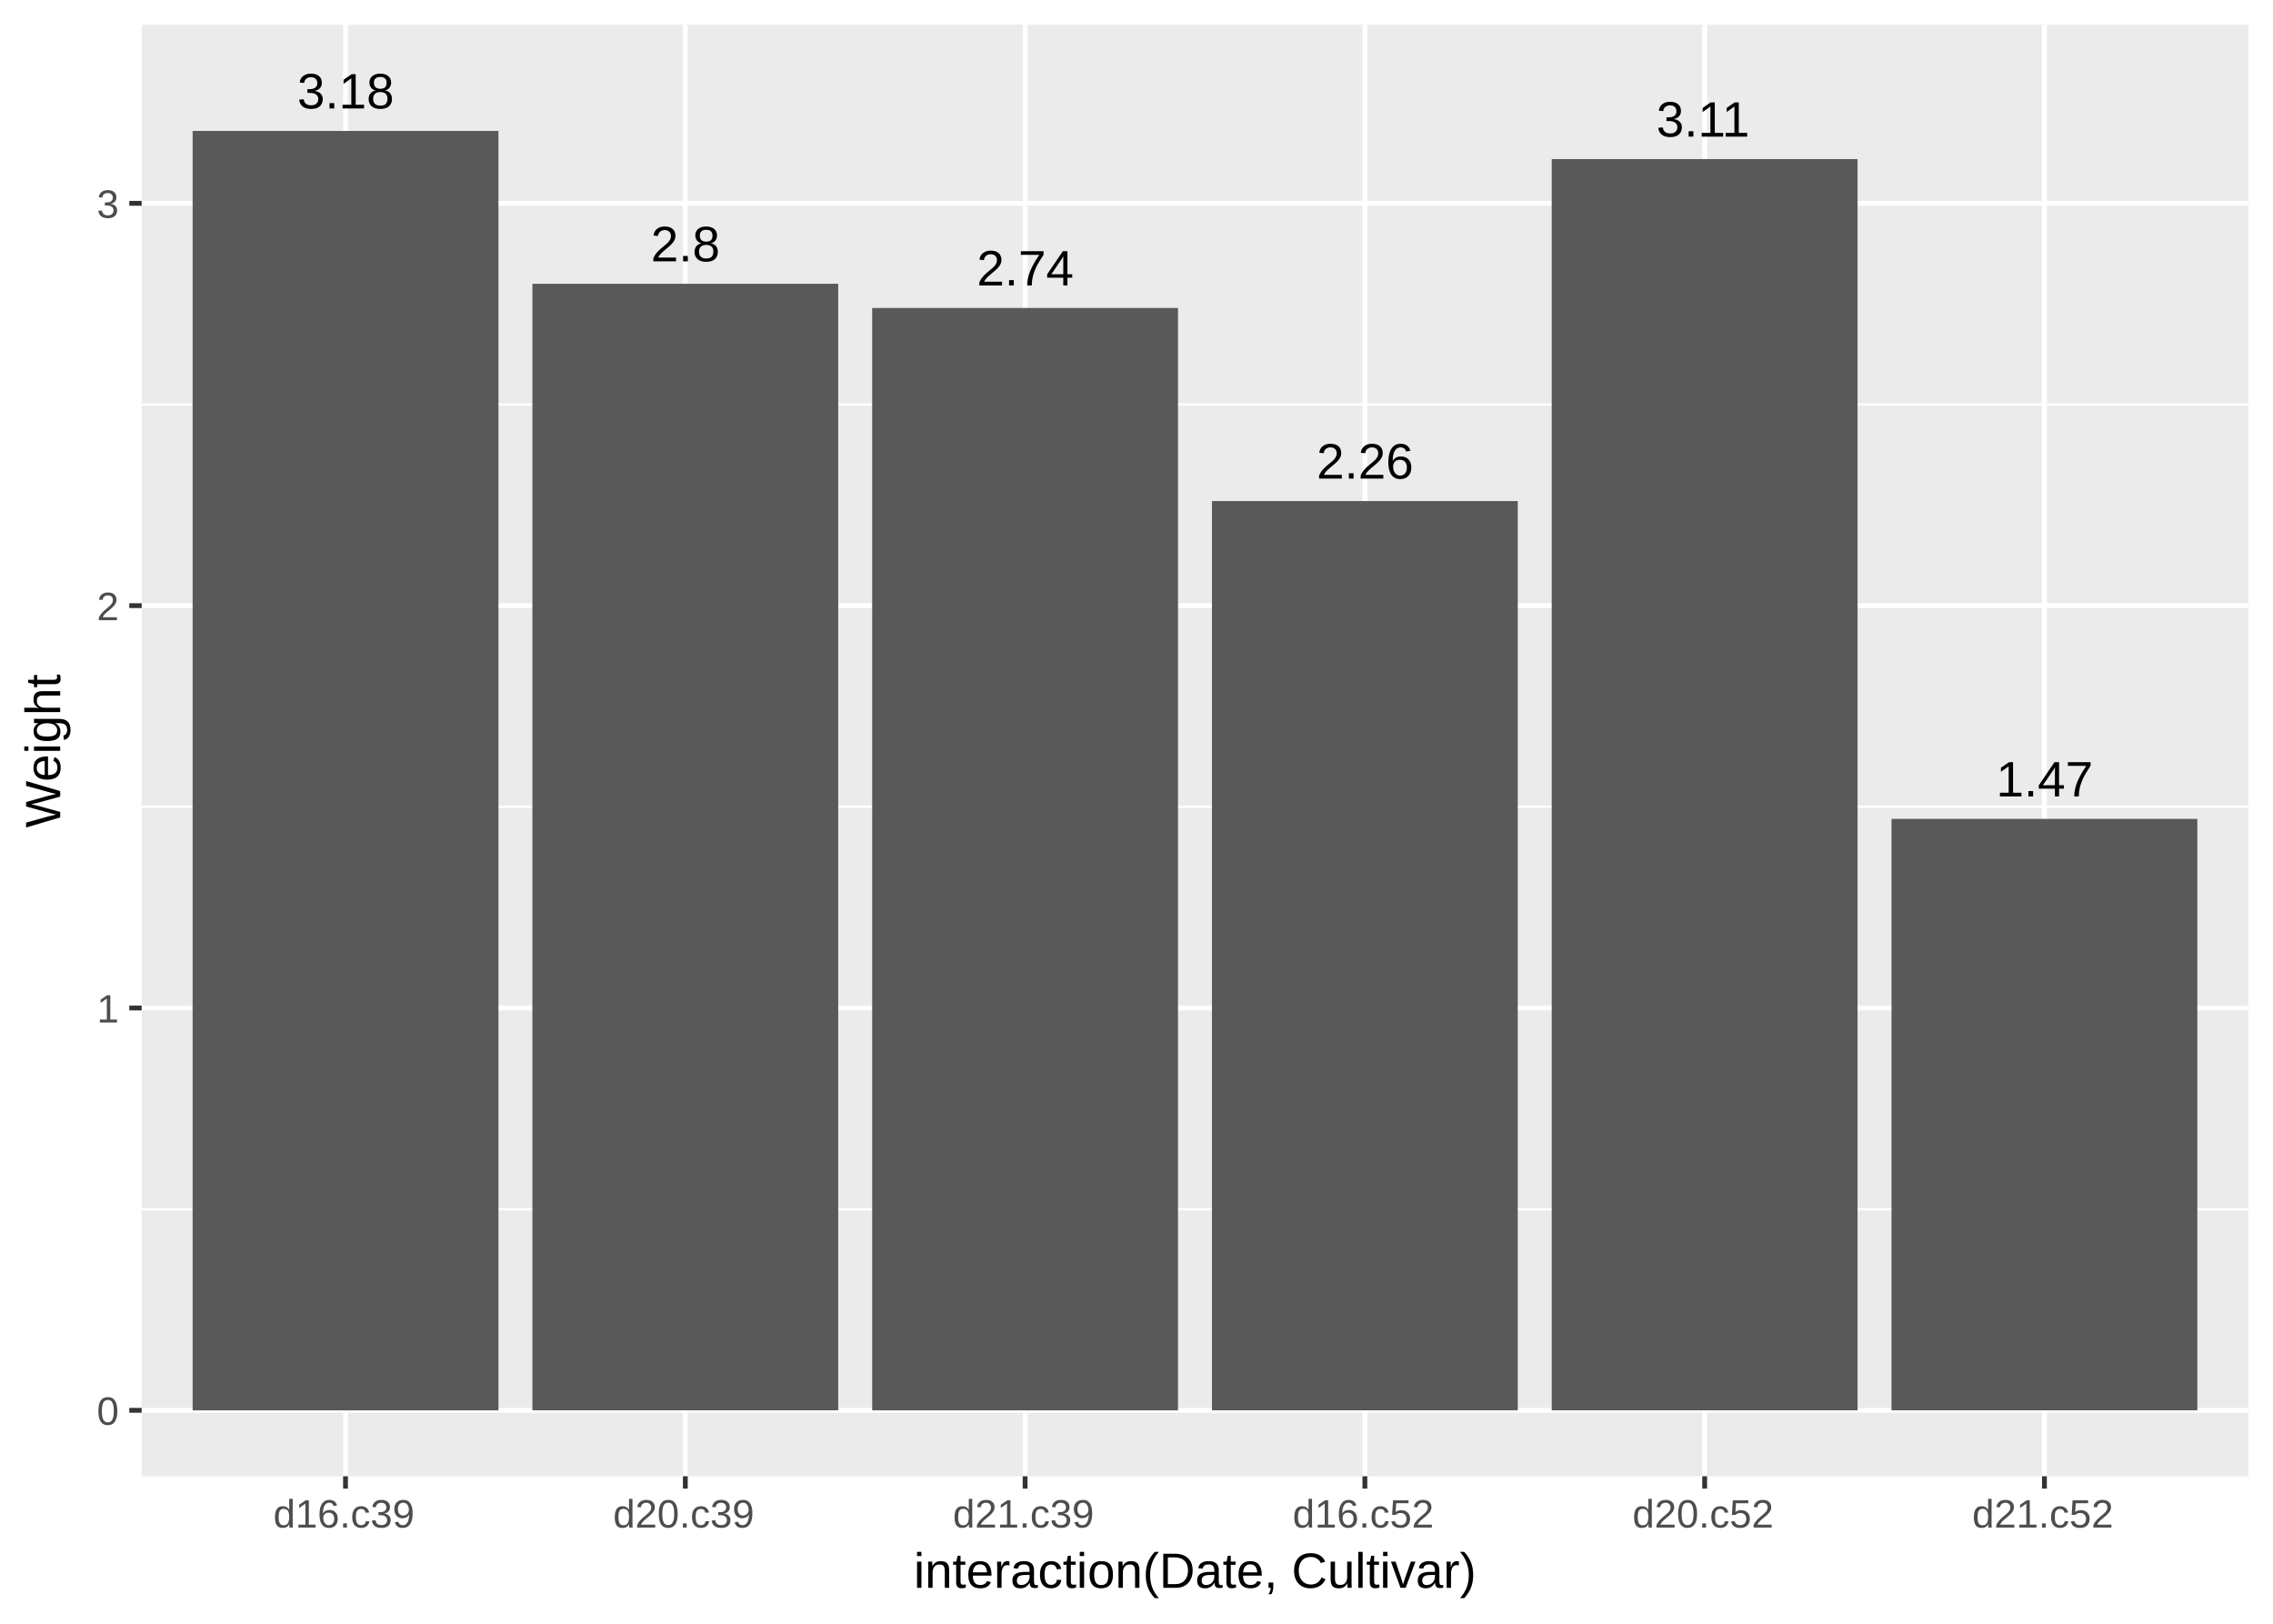
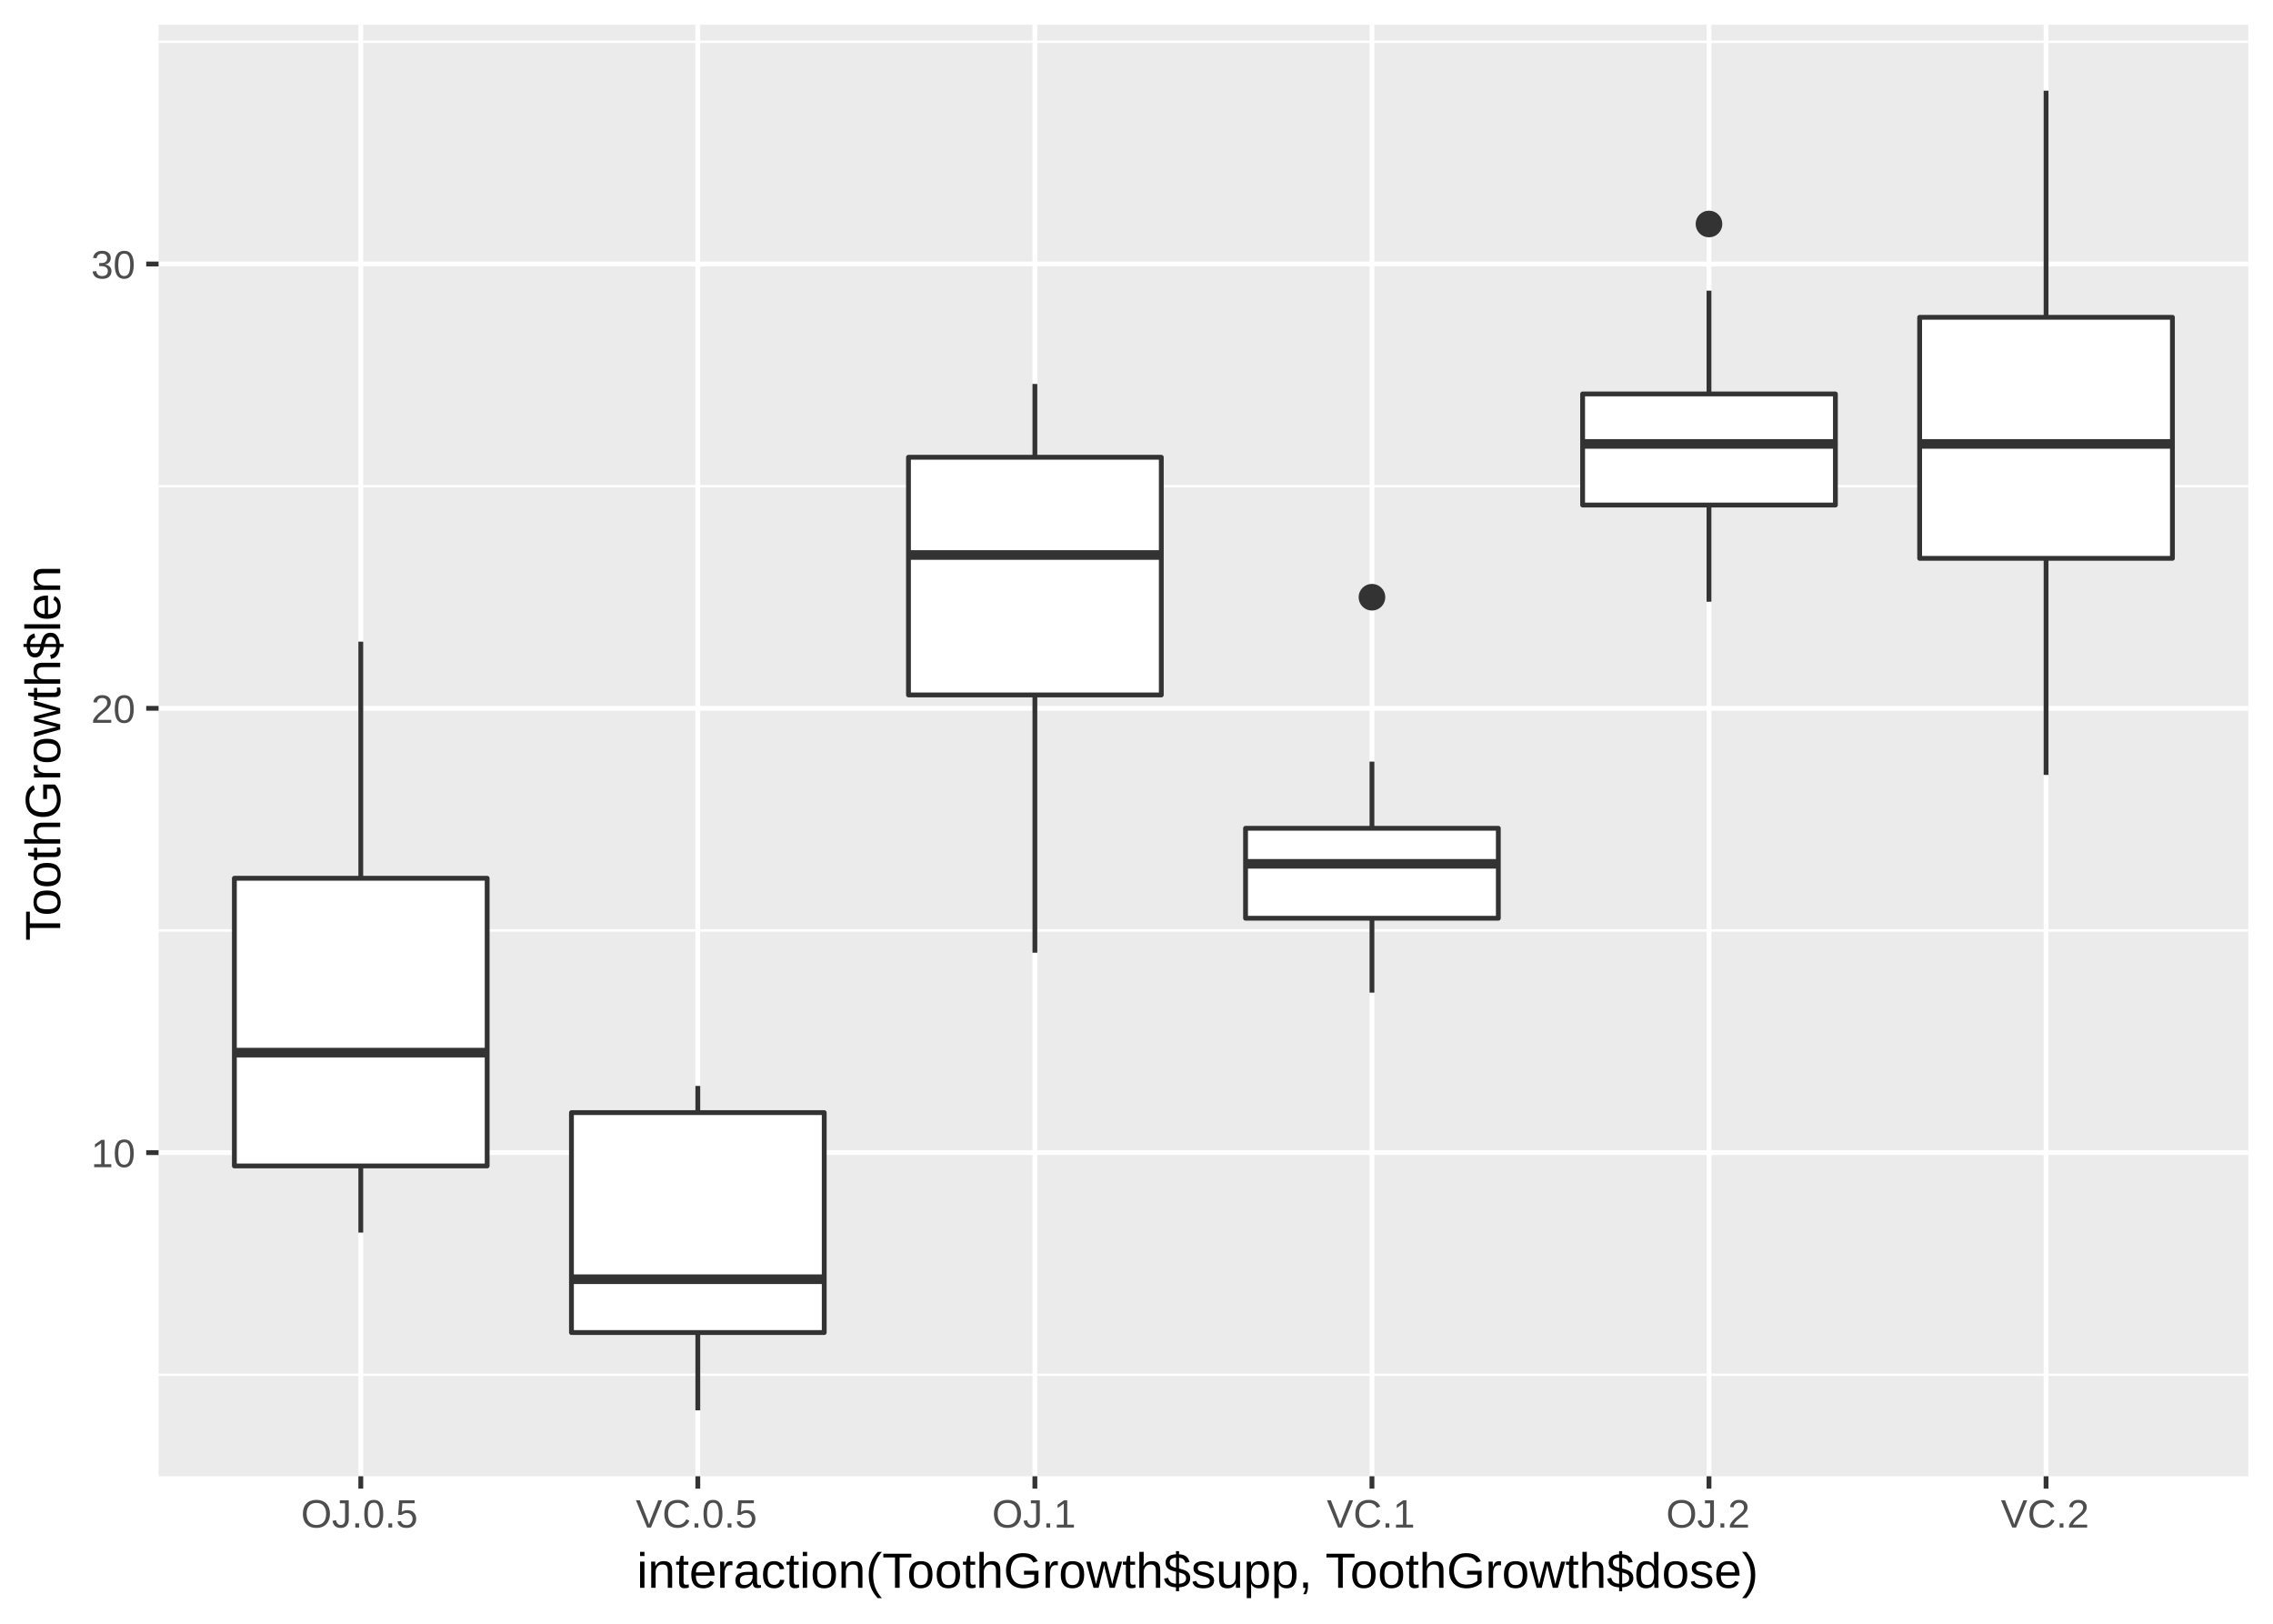
<svg xmlns="http://www.w3.org/2000/svg" viewBox="0 0 504.00 360.00">
  <defs>
    <style type="text/css">
    line, polyline, path, rect, circle {
      fill: none;
      stroke: #000000;
      stroke-linecap: round;
      stroke-linejoin: round;
      stroke-miterlimit: 10.00;
    }
  </style>
  </defs>
  <rect width="100%" height="100%" style="stroke: none; fill: #FFFFFF;" />
  <rect x="0.00" y="0.00" width="504.00" height="360.00" style="stroke-width: 1.07; stroke: #FFFFFF; fill: #FFFFFF;" />
  <defs>
-     <clipPath id="cpMzEuNDEwOHw0OTguNTIxfDMyNy4zMTN8NS40Nzk0NQ==">
-       <rect x="31.41" y="5.48" width="467.11" height="321.83" />
+     <clipPath id="cpMzUuMTU2Mnw0OTguNTIxfDMyNy4zMTN8NS40Nzk0NQ==">
+       <rect x="35.16" y="5.48" width="463.36" height="321.83" />
    </clipPath>
  </defs>
-   <rect x="31.41" y="5.48" width="467.11" height="321.83" style="stroke-width: 1.07; stroke: none; fill: #EBEBEB;" clip-path="url(#cpMzEuNDEwOHw0OTguNTIxfDMyNy4zMTN8NS40Nzk0NQ==)" />
-   <polyline points="31.41,268.08 498.52,268.08 " style="stroke-width: 0.53; stroke: #FFFFFF; stroke-linecap: butt;" clip-path="url(#cpMzEuNDEwOHw0OTguNTIxfDMyNy4zMTN8NS40Nzk0NQ==)" />
-   <polyline points="31.41,178.88 498.52,178.88 " style="stroke-width: 0.53; stroke: #FFFFFF; stroke-linecap: butt;" clip-path="url(#cpMzEuNDEwOHw0OTguNTIxfDMyNy4zMTN8NS40Nzk0NQ==)" />
-   <polyline points="31.41,89.68 498.52,89.68 " style="stroke-width: 0.53; stroke: #FFFFFF; stroke-linecap: butt;" clip-path="url(#cpMzEuNDEwOHw0OTguNTIxfDMyNy4zMTN8NS40Nzk0NQ==)" />
-   <polyline points="31.41,312.68 498.52,312.68 " style="stroke-width: 1.07; stroke: #FFFFFF; stroke-linecap: butt;" clip-path="url(#cpMzEuNDEwOHw0OTguNTIxfDMyNy4zMTN8NS40Nzk0NQ==)" />
-   <polyline points="31.41,223.48 498.52,223.48 " style="stroke-width: 1.07; stroke: #FFFFFF; stroke-linecap: butt;" clip-path="url(#cpMzEuNDEwOHw0OTguNTIxfDMyNy4zMTN8NS40Nzk0NQ==)" />
-   <polyline points="31.41,134.28 498.52,134.28 " style="stroke-width: 1.07; stroke: #FFFFFF; stroke-linecap: butt;" clip-path="url(#cpMzEuNDEwOHw0OTguNTIxfDMyNy4zMTN8NS40Nzk0NQ==)" />
-   <polyline points="31.41,45.08 498.52,45.08 " style="stroke-width: 1.07; stroke: #FFFFFF; stroke-linecap: butt;" clip-path="url(#cpMzEuNDEwOHw0OTguNTIxfDMyNy4zMTN8NS40Nzk0NQ==)" />
-   <polyline points="76.61,327.31 76.61,5.48 " style="stroke-width: 1.07; stroke: #FFFFFF; stroke-linecap: butt;" clip-path="url(#cpMzEuNDEwOHw0OTguNTIxfDMyNy4zMTN8NS40Nzk0NQ==)" />
-   <polyline points="151.96,327.31 151.96,5.48 " style="stroke-width: 1.07; stroke: #FFFFFF; stroke-linecap: butt;" clip-path="url(#cpMzEuNDEwOHw0OTguNTIxfDMyNy4zMTN8NS40Nzk0NQ==)" />
-   <polyline points="227.30,327.31 227.30,5.48 " style="stroke-width: 1.07; stroke: #FFFFFF; stroke-linecap: butt;" clip-path="url(#cpMzEuNDEwOHw0OTguNTIxfDMyNy4zMTN8NS40Nzk0NQ==)" />
-   <polyline points="302.64,327.31 302.64,5.48 " style="stroke-width: 1.07; stroke: #FFFFFF; stroke-linecap: butt;" clip-path="url(#cpMzEuNDEwOHw0OTguNTIxfDMyNy4zMTN8NS40Nzk0NQ==)" />
-   <polyline points="377.98,327.31 377.98,5.48 " style="stroke-width: 1.07; stroke: #FFFFFF; stroke-linecap: butt;" clip-path="url(#cpMzEuNDEwOHw0OTguNTIxfDMyNy4zMTN8NS40Nzk0NQ==)" />
-   <polyline points="453.32,327.31 453.32,5.48 " style="stroke-width: 1.07; stroke: #FFFFFF; stroke-linecap: butt;" clip-path="url(#cpMzEuNDEwOHw0OTguNTIxfDMyNy4zMTN8NS40Nzk0NQ==)" />
-   <rect x="42.71" y="29.03" width="67.81" height="283.66" style="stroke-width: 1.07; stroke: none; stroke-linecap: butt; fill: #595959;" clip-path="url(#cpMzEuNDEwOHw0OTguNTIxfDMyNy4zMTN8NS40Nzk0NQ==)" />
-   <rect x="118.05" y="62.92" width="67.81" height="249.76" style="stroke-width: 1.07; stroke: none; stroke-linecap: butt; fill: #595959;" clip-path="url(#cpMzEuNDEwOHw0OTguNTIxfDMyNy4zMTN8NS40Nzk0NQ==)" />
-   <rect x="193.39" y="68.28" width="67.81" height="244.41" style="stroke-width: 1.07; stroke: none; stroke-linecap: butt; fill: #595959;" clip-path="url(#cpMzEuNDEwOHw0OTguNTIxfDMyNy4zMTN8NS40Nzk0NQ==)" />
-   <rect x="268.73" y="111.09" width="67.81" height="201.59" style="stroke-width: 1.07; stroke: none; stroke-linecap: butt; fill: #595959;" clip-path="url(#cpMzEuNDEwOHw0OTguNTIxfDMyNy4zMTN8NS40Nzk0NQ==)" />
-   <rect x="344.07" y="35.27" width="67.81" height="277.41" style="stroke-width: 1.07; stroke: none; stroke-linecap: butt; fill: #595959;" clip-path="url(#cpMzEuNDEwOHw0OTguNTIxfDMyNy4zMTN8NS40Nzk0NQ==)" />
-   <rect x="419.41" y="181.56" width="67.81" height="131.12" style="stroke-width: 1.07; stroke: none; stroke-linecap: butt; fill: #595959;" clip-path="url(#cpMzEuNDEwOHw0OTguNTIxfDMyNy4zMTN8NS40Nzk0NQ==)" />
-   <g clip-path="url(#cpMzEuNDEwOHw0OTguNTIxfDMyNy4zMTN8NS40Nzk0NQ==)">
-     <text x="65.91" y="24.05" style="font-size: 11.04px; font-family: Arial;" textLength="21.41px" lengthAdjust="spacingAndGlyphs">3.18</text>
-   </g>
-   <g clip-path="url(#cpMzEuNDEwOHw0OTguNTIxfDMyNy4zMTN8NS40Nzk0NQ==)">
-     <text x="144.31" y="57.94" style="font-size: 11.04px; font-family: Arial;" textLength="15.29px" lengthAdjust="spacingAndGlyphs">2.8</text>
-   </g>
-   <g clip-path="url(#cpMzEuNDEwOHw0OTguNTIxfDMyNy4zMTN8NS40Nzk0NQ==)">
-     <text x="216.59" y="63.29" style="font-size: 11.04px; font-family: Arial;" textLength="21.41px" lengthAdjust="spacingAndGlyphs">2.74</text>
-   </g>
-   <g clip-path="url(#cpMzEuNDEwOHw0OTguNTIxfDMyNy4zMTN8NS40Nzk0NQ==)">
-     <text x="291.93" y="106.11" style="font-size: 11.04px; font-family: Arial;" textLength="21.41px" lengthAdjust="spacingAndGlyphs">2.26</text>
-   </g>
-   <g clip-path="url(#cpMzEuNDEwOHw0OTguNTIxfDMyNy4zMTN8NS40Nzk0NQ==)">
-     <text x="367.27" y="30.29" style="font-size: 11.04px; font-family: Arial;" textLength="21.41px" lengthAdjust="spacingAndGlyphs">3.11</text>
-   </g>
-   <g clip-path="url(#cpMzEuNDEwOHw0OTguNTIxfDMyNy4zMTN8NS40Nzk0NQ==)">
-     <text x="442.61" y="176.58" style="font-size: 11.04px; font-family: Arial;" textLength="21.41px" lengthAdjust="spacingAndGlyphs">1.47</text>
-   </g>
+   <rect x="35.16" y="5.48" width="463.36" height="321.83" style="stroke-width: 1.07; stroke: none; fill: #EBEBEB;" clip-path="url(#cpMzUuMTU2Mnw0OTguNTIxfDMyNy4zMTN8NS40Nzk0NQ==)" />
+   <polyline points="35.16,304.80 498.52,304.80 " style="stroke-width: 0.53; stroke: #FFFFFF; stroke-linecap: butt;" clip-path="url(#cpMzUuMTU2Mnw0OTguNTIxfDMyNy4zMTN8NS40Nzk0NQ==)" />
+   <polyline points="35.16,206.29 498.52,206.29 " style="stroke-width: 0.53; stroke: #FFFFFF; stroke-linecap: butt;" clip-path="url(#cpMzUuMTU2Mnw0OTguNTIxfDMyNy4zMTN8NS40Nzk0NQ==)" />
+   <polyline points="35.16,107.78 498.52,107.78 " style="stroke-width: 0.53; stroke: #FFFFFF; stroke-linecap: butt;" clip-path="url(#cpMzUuMTU2Mnw0OTguNTIxfDMyNy4zMTN8NS40Nzk0NQ==)" />
+   <polyline points="35.16,9.27 498.52,9.27 " style="stroke-width: 0.53; stroke: #FFFFFF; stroke-linecap: butt;" clip-path="url(#cpMzUuMTU2Mnw0OTguNTIxfDMyNy4zMTN8NS40Nzk0NQ==)" />
+   <polyline points="35.16,255.55 498.52,255.55 " style="stroke-width: 1.07; stroke: #FFFFFF; stroke-linecap: butt;" clip-path="url(#cpMzUuMTU2Mnw0OTguNTIxfDMyNy4zMTN8NS40Nzk0NQ==)" />
+   <polyline points="35.16,157.04 498.52,157.04 " style="stroke-width: 1.07; stroke: #FFFFFF; stroke-linecap: butt;" clip-path="url(#cpMzUuMTU2Mnw0OTguNTIxfDMyNy4zMTN8NS40Nzk0NQ==)" />
+   <polyline points="35.16,58.53 498.52,58.53 " style="stroke-width: 1.07; stroke: #FFFFFF; stroke-linecap: butt;" clip-path="url(#cpMzUuMTU2Mnw0OTguNTIxfDMyNy4zMTN8NS40Nzk0NQ==)" />
+   <polyline points="80.00,327.31 80.00,5.48 " style="stroke-width: 1.07; stroke: #FFFFFF; stroke-linecap: butt;" clip-path="url(#cpMzUuMTU2Mnw0OTguNTIxfDMyNy4zMTN8NS40Nzk0NQ==)" />
+   <polyline points="154.73,327.31 154.73,5.48 " style="stroke-width: 1.07; stroke: #FFFFFF; stroke-linecap: butt;" clip-path="url(#cpMzUuMTU2Mnw0OTguNTIxfDMyNy4zMTN8NS40Nzk0NQ==)" />
+   <polyline points="229.47,327.31 229.47,5.48 " style="stroke-width: 1.07; stroke: #FFFFFF; stroke-linecap: butt;" clip-path="url(#cpMzUuMTU2Mnw0OTguNTIxfDMyNy4zMTN8NS40Nzk0NQ==)" />
+   <polyline points="304.21,327.31 304.21,5.48 " style="stroke-width: 1.07; stroke: #FFFFFF; stroke-linecap: butt;" clip-path="url(#cpMzUuMTU2Mnw0OTguNTIxfDMyNy4zMTN8NS40Nzk0NQ==)" />
+   <polyline points="378.94,327.31 378.94,5.48 " style="stroke-width: 1.07; stroke: #FFFFFF; stroke-linecap: butt;" clip-path="url(#cpMzUuMTU2Mnw0OTguNTIxfDMyNy4zMTN8NS40Nzk0NQ==)" />
+   <polyline points="453.68,327.31 453.68,5.48 " style="stroke-width: 1.07; stroke: #FFFFFF; stroke-linecap: butt;" clip-path="url(#cpMzUuMTU2Mnw0OTguNTIxfDMyNy4zMTN8NS40Nzk0NQ==)" />
+   <line x1="80.00" y1="194.72" x2="80.00" y2="142.26" style="stroke-width: 1.07; stroke: #333333; stroke-linecap: butt;" clip-path="url(#cpMzUuMTU2Mnw0OTguNTIxfDMyNy4zMTN8NS40Nzk0NQ==)" />
+   <line x1="80.00" y1="258.50" x2="80.00" y2="273.28" style="stroke-width: 1.07; stroke: #333333; stroke-linecap: butt;" clip-path="url(#cpMzUuMTU2Mnw0OTguNTIxfDMyNy4zMTN8NS40Nzk0NQ==)" />
+   <polyline points="51.97,194.72 51.97,258.50 108.02,258.50 108.02,194.72 51.97,194.72 " style="stroke-width: 1.07; stroke: #333333; fill: #FFFFFF;" clip-path="url(#cpMzUuMTU2Mnw0OTguNTIxfDMyNy4zMTN8NS40Nzk0NQ==)" />
+   <line x1="51.97" y1="233.38" x2="108.02" y2="233.38" style="stroke-width: 2.13; stroke: #333333; stroke-linecap: butt;" clip-path="url(#cpMzUuMTU2Mnw0OTguNTIxfDMyNy4zMTN8NS40Nzk0NQ==)" />
+   <line x1="154.73" y1="246.68" x2="154.73" y2="240.77" style="stroke-width: 1.07; stroke: #333333; stroke-linecap: butt;" clip-path="url(#cpMzUuMTU2Mnw0OTguNTIxfDMyNy4zMTN8NS40Nzk0NQ==)" />
+   <line x1="154.73" y1="295.44" x2="154.73" y2="312.68" style="stroke-width: 1.07; stroke: #333333; stroke-linecap: butt;" clip-path="url(#cpMzUuMTU2Mnw0OTguNTIxfDMyNy4zMTN8NS40Nzk0NQ==)" />
+   <polyline points="126.71,246.68 126.71,295.44 182.76,295.44 182.76,246.68 126.71,246.68 " style="stroke-width: 1.07; stroke: #333333; fill: #FFFFFF;" clip-path="url(#cpMzUuMTU2Mnw0OTguNTIxfDMyNy4zMTN8NS40Nzk0NQ==)" />
+   <line x1="126.71" y1="283.62" x2="182.76" y2="283.62" style="stroke-width: 2.13; stroke: #333333; stroke-linecap: butt;" clip-path="url(#cpMzUuMTU2Mnw0OTguNTIxfDMyNy4zMTN8NS40Nzk0NQ==)" />
+   <line x1="229.47" y1="101.38" x2="229.47" y2="85.13" style="stroke-width: 1.07; stroke: #333333; stroke-linecap: butt;" clip-path="url(#cpMzUuMTU2Mnw0OTguNTIxfDMyNy4zMTN8NS40Nzk0NQ==)" />
+   <line x1="229.47" y1="154.08" x2="229.47" y2="211.22" style="stroke-width: 1.07; stroke: #333333; stroke-linecap: butt;" clip-path="url(#cpMzUuMTU2Mnw0OTguNTIxfDMyNy4zMTN8NS40Nzk0NQ==)" />
+   <polyline points="201.44,101.38 201.44,154.08 257.50,154.08 257.50,101.38 201.44,101.38 " style="stroke-width: 1.07; stroke: #333333; fill: #FFFFFF;" clip-path="url(#cpMzUuMTU2Mnw0OTguNTIxfDMyNy4zMTN8NS40Nzk0NQ==)" />
+   <line x1="201.44" y1="123.05" x2="257.50" y2="123.05" style="stroke-width: 2.13; stroke: #333333; stroke-linecap: butt;" clip-path="url(#cpMzUuMTU2Mnw0OTguNTIxfDMyNy4zMTN8NS40Nzk0NQ==)" />
+   <circle cx="304.21" cy="132.41" r="1.95pt" style="stroke-width: 0.71; stroke: #333333; fill: #333333;" clip-path="url(#cpMzUuMTU2Mnw0OTguNTIxfDMyNy4zMTN8NS40Nzk0NQ==)" />
+   <line x1="304.21" y1="183.64" x2="304.21" y2="168.86" style="stroke-width: 1.07; stroke: #333333; stroke-linecap: butt;" clip-path="url(#cpMzUuMTU2Mnw0OTguNTIxfDMyNy4zMTN8NS40Nzk0NQ==)" />
+   <line x1="304.21" y1="203.58" x2="304.21" y2="220.08" style="stroke-width: 1.07; stroke: #333333; stroke-linecap: butt;" clip-path="url(#cpMzUuMTU2Mnw0OTguNTIxfDMyNy4zMTN8NS40Nzk0NQ==)" />
+   <polyline points="276.18,183.64 276.18,203.58 332.23,203.58 332.23,183.64 276.18,183.64 " style="stroke-width: 1.07; stroke: #333333; fill: #FFFFFF;" clip-path="url(#cpMzUuMTU2Mnw0OTguNTIxfDMyNy4zMTN8NS40Nzk0NQ==)" />
+   <line x1="276.18" y1="191.52" x2="332.23" y2="191.52" style="stroke-width: 2.13; stroke: #333333; stroke-linecap: butt;" clip-path="url(#cpMzUuMTU2Mnw0OTguNTIxfDMyNy4zMTN8NS40Nzk0NQ==)" />
+   <circle cx="378.94" cy="49.66" r="1.95pt" style="stroke-width: 0.71; stroke: #333333; fill: #333333;" clip-path="url(#cpMzUuMTU2Mnw0OTguNTIxfDMyNy4zMTN8NS40Nzk0NQ==)" />
+   <line x1="378.94" y1="87.34" x2="378.94" y2="64.44" style="stroke-width: 1.07; stroke: #333333; stroke-linecap: butt;" clip-path="url(#cpMzUuMTU2Mnw0OTguNTIxfDMyNy4zMTN8NS40Nzk0NQ==)" />
+   <line x1="378.94" y1="111.97" x2="378.94" y2="133.40" style="stroke-width: 1.07; stroke: #333333; stroke-linecap: butt;" clip-path="url(#cpMzUuMTU2Mnw0OTguNTIxfDMyNy4zMTN8NS40Nzk0NQ==)" />
+   <polyline points="350.92,87.34 350.92,111.97 406.97,111.97 406.97,87.34 350.92,87.34 " style="stroke-width: 1.07; stroke: #333333; fill: #FFFFFF;" clip-path="url(#cpMzUuMTU2Mnw0OTguNTIxfDMyNy4zMTN8NS40Nzk0NQ==)" />
+   <line x1="350.92" y1="98.42" x2="406.97" y2="98.42" style="stroke-width: 2.13; stroke: #333333; stroke-linecap: butt;" clip-path="url(#cpMzUuMTU2Mnw0OTguNTIxfDMyNy4zMTN8NS40Nzk0NQ==)" />
+   <line x1="453.68" y1="70.35" x2="453.68" y2="20.11" style="stroke-width: 1.07; stroke: #333333; stroke-linecap: butt;" clip-path="url(#cpMzUuMTU2Mnw0OTguNTIxfDMyNy4zMTN8NS40Nzk0NQ==)" />
+   <line x1="453.68" y1="123.79" x2="453.68" y2="171.81" style="stroke-width: 1.07; stroke: #333333; stroke-linecap: butt;" clip-path="url(#cpMzUuMTU2Mnw0OTguNTIxfDMyNy4zMTN8NS40Nzk0NQ==)" />
+   <polyline points="425.65,70.35 425.65,123.79 481.70,123.79 481.70,70.35 425.65,70.35 " style="stroke-width: 1.07; stroke: #333333; fill: #FFFFFF;" clip-path="url(#cpMzUuMTU2Mnw0OTguNTIxfDMyNy4zMTN8NS40Nzk0NQ==)" />
+   <line x1="425.65" y1="98.42" x2="481.70" y2="98.42" style="stroke-width: 2.13; stroke: #333333; stroke-linecap: butt;" clip-path="url(#cpMzUuMTU2Mnw0OTguNTIxfDMyNy4zMTN8NS40Nzk0NQ==)" />
  <defs>
    <clipPath id="cpMHw1MDR8MzYwfDA=">
      <rect x="0.00" y="0.00" width="504.00" height="360.00" />
    </clipPath>
  </defs>
  <g clip-path="url(#cpMHw1MDR8MzYwfDA=)">
-     <text x="21.47" y="315.90" style="font-size: 8.80px; fill: #4D4D4D; font-family: Arial;" textLength="5.01px" lengthAdjust="spacingAndGlyphs">0</text>
+     <text x="20.21" y="258.77" style="font-size: 8.80px; fill: #4D4D4D; font-family: Arial;" textLength="10.01px" lengthAdjust="spacingAndGlyphs">10</text>
  </g>
  <g clip-path="url(#cpMHw1MDR8MzYwfDA=)">
-     <text x="21.47" y="226.70" style="font-size: 8.80px; fill: #4D4D4D; font-family: Arial;" textLength="5.01px" lengthAdjust="spacingAndGlyphs">1</text>
+     <text x="20.21" y="160.26" style="font-size: 8.80px; fill: #4D4D4D; font-family: Arial;" textLength="10.01px" lengthAdjust="spacingAndGlyphs">20</text>
  </g>
  <g clip-path="url(#cpMHw1MDR8MzYwfDA=)">
-     <text x="21.47" y="137.50" style="font-size: 8.80px; fill: #4D4D4D; font-family: Arial;" textLength="5.01px" lengthAdjust="spacingAndGlyphs">2</text>
+     <text x="20.21" y="61.75" style="font-size: 8.80px; fill: #4D4D4D; font-family: Arial;" textLength="10.01px" lengthAdjust="spacingAndGlyphs">30</text>
+   </g>
+   <polyline points="32.42,255.55 35.16,255.55 " style="stroke-width: 1.07; stroke: #333333; stroke-linecap: butt;" clip-path="url(#cpMHw1MDR8MzYwfDA=)" />
+   <polyline points="32.42,157.04 35.16,157.04 " style="stroke-width: 1.07; stroke: #333333; stroke-linecap: butt;" clip-path="url(#cpMHw1MDR8MzYwfDA=)" />
+   <polyline points="32.42,58.53 35.16,58.53 " style="stroke-width: 1.07; stroke: #333333; stroke-linecap: butt;" clip-path="url(#cpMHw1MDR8MzYwfDA=)" />
+   <polyline points="80.00,330.05 80.00,327.31 " style="stroke-width: 1.07; stroke: #333333; stroke-linecap: butt;" clip-path="url(#cpMHw1MDR8MzYwfDA=)" />
+   <polyline points="154.73,330.05 154.73,327.31 " style="stroke-width: 1.07; stroke: #333333; stroke-linecap: butt;" clip-path="url(#cpMHw1MDR8MzYwfDA=)" />
+   <polyline points="229.47,330.05 229.47,327.31 " style="stroke-width: 1.07; stroke: #333333; stroke-linecap: butt;" clip-path="url(#cpMHw1MDR8MzYwfDA=)" />
+   <polyline points="304.21,330.05 304.21,327.31 " style="stroke-width: 1.07; stroke: #333333; stroke-linecap: butt;" clip-path="url(#cpMHw1MDR8MzYwfDA=)" />
+   <polyline points="378.94,330.05 378.94,327.31 " style="stroke-width: 1.07; stroke: #333333; stroke-linecap: butt;" clip-path="url(#cpMHw1MDR8MzYwfDA=)" />
+   <polyline points="453.68,330.05 453.68,327.31 " style="stroke-width: 1.07; stroke: #333333; stroke-linecap: butt;" clip-path="url(#cpMHw1MDR8MzYwfDA=)" />
+   <g clip-path="url(#cpMHw1MDR8MzYwfDA=)">
+     <text x="66.74" y="338.68" style="font-size: 8.80px; fill: #4D4D4D; font-family: Arial;" textLength="26.51px" lengthAdjust="spacingAndGlyphs">OJ.0.5</text>
  </g>
  <g clip-path="url(#cpMHw1MDR8MzYwfDA=)">
-     <text x="21.47" y="48.30" style="font-size: 8.80px; fill: #4D4D4D; font-family: Arial;" textLength="5.01px" lengthAdjust="spacingAndGlyphs">3</text>
-   </g>
-   <polyline points="28.67,312.68 31.41,312.68 " style="stroke-width: 1.07; stroke: #333333; stroke-linecap: butt;" clip-path="url(#cpMHw1MDR8MzYwfDA=)" />
-   <polyline points="28.67,223.48 31.41,223.48 " style="stroke-width: 1.07; stroke: #333333; stroke-linecap: butt;" clip-path="url(#cpMHw1MDR8MzYwfDA=)" />
-   <polyline points="28.67,134.28 31.41,134.28 " style="stroke-width: 1.07; stroke: #333333; stroke-linecap: butt;" clip-path="url(#cpMHw1MDR8MzYwfDA=)" />
-   <polyline points="28.67,45.08 31.41,45.08 " style="stroke-width: 1.07; stroke: #333333; stroke-linecap: butt;" clip-path="url(#cpMHw1MDR8MzYwfDA=)" />
-   <polyline points="76.61,330.05 76.61,327.31 " style="stroke-width: 1.07; stroke: #333333; stroke-linecap: butt;" clip-path="url(#cpMHw1MDR8MzYwfDA=)" />
-   <polyline points="151.96,330.05 151.96,327.31 " style="stroke-width: 1.07; stroke: #333333; stroke-linecap: butt;" clip-path="url(#cpMHw1MDR8MzYwfDA=)" />
-   <polyline points="227.30,330.05 227.30,327.31 " style="stroke-width: 1.07; stroke: #333333; stroke-linecap: butt;" clip-path="url(#cpMHw1MDR8MzYwfDA=)" />
-   <polyline points="302.64,330.05 302.64,327.31 " style="stroke-width: 1.07; stroke: #333333; stroke-linecap: butt;" clip-path="url(#cpMHw1MDR8MzYwfDA=)" />
-   <polyline points="377.98,330.05 377.98,327.31 " style="stroke-width: 1.07; stroke: #333333; stroke-linecap: butt;" clip-path="url(#cpMHw1MDR8MzYwfDA=)" />
-   <polyline points="453.32,330.05 453.32,327.31 " style="stroke-width: 1.07; stroke: #333333; stroke-linecap: butt;" clip-path="url(#cpMHw1MDR8MzYwfDA=)" />
-   <g clip-path="url(#cpMHw1MDR8MzYwfDA=)">
-     <text x="60.60" y="338.68" style="font-size: 8.80px; fill: #4D4D4D; font-family: Arial;" textLength="32.03px" lengthAdjust="spacingAndGlyphs">d16.c39</text>
+     <text x="140.98" y="338.68" style="font-size: 8.80px; fill: #4D4D4D; font-family: Arial;" textLength="27.51px" lengthAdjust="spacingAndGlyphs">VC.0.5</text>
  </g>
  <g clip-path="url(#cpMHw1MDR8MzYwfDA=)">
-     <text x="135.94" y="338.68" style="font-size: 8.80px; fill: #4D4D4D; font-family: Arial;" textLength="32.03px" lengthAdjust="spacingAndGlyphs">d20.c39</text>
+     <text x="219.97" y="338.68" style="font-size: 8.80px; fill: #4D4D4D; font-family: Arial;" textLength="19.01px" lengthAdjust="spacingAndGlyphs">OJ.1</text>
  </g>
  <g clip-path="url(#cpMHw1MDR8MzYwfDA=)">
-     <text x="211.28" y="338.68" style="font-size: 8.80px; fill: #4D4D4D; font-family: Arial;" textLength="32.03px" lengthAdjust="spacingAndGlyphs">d21.c39</text>
+     <text x="294.20" y="338.68" style="font-size: 8.80px; fill: #4D4D4D; font-family: Arial;" textLength="20.01px" lengthAdjust="spacingAndGlyphs">VC.1</text>
  </g>
  <g clip-path="url(#cpMHw1MDR8MzYwfDA=)">
-     <text x="286.62" y="338.68" style="font-size: 8.80px; fill: #4D4D4D; font-family: Arial;" textLength="32.03px" lengthAdjust="spacingAndGlyphs">d16.c52</text>
+     <text x="369.44" y="338.68" style="font-size: 8.80px; fill: #4D4D4D; font-family: Arial;" textLength="19.01px" lengthAdjust="spacingAndGlyphs">OJ.2</text>
  </g>
  <g clip-path="url(#cpMHw1MDR8MzYwfDA=)">
-     <text x="361.96" y="338.68" style="font-size: 8.80px; fill: #4D4D4D; font-family: Arial;" textLength="32.03px" lengthAdjust="spacingAndGlyphs">d20.c52</text>
+     <text x="443.67" y="338.68" style="font-size: 8.80px; fill: #4D4D4D; font-family: Arial;" textLength="20.01px" lengthAdjust="spacingAndGlyphs">VC.2</text>
  </g>
  <g clip-path="url(#cpMHw1MDR8MzYwfDA=)">
-     <text x="437.30" y="338.68" style="font-size: 8.80px; fill: #4D4D4D; font-family: Arial;" textLength="32.03px" lengthAdjust="spacingAndGlyphs">d21.c52</text>
+     <text x="141.19" y="352.04" style="font-size: 11.00px; font-family: Arial;" textLength="251.30px" lengthAdjust="spacingAndGlyphs">interaction(ToothGrowth$supp, ToothGrowth$dose)</text>
  </g>
  <g clip-path="url(#cpMHw1MDR8MzYwfDA=)">
-     <text x="202.61" y="352.04" style="font-size: 11.00px; font-family: Arial;" textLength="124.71px" lengthAdjust="spacingAndGlyphs">interaction(Date, Cultivar)</text>
-   </g>
-   <g clip-path="url(#cpMHw1MDR8MzYwfDA=)">
-     <text transform="translate(13.35,183.51) rotate(-90)" style="font-size: 11.00px; font-family: Arial;" textLength="34.24px" lengthAdjust="spacingAndGlyphs">Weight</text>
+     <text transform="translate(13.35,208.59) rotate(-90)" style="font-size: 11.00px; font-family: Arial;" textLength="84.38px" lengthAdjust="spacingAndGlyphs">ToothGrowth$len</text>
  </g>
</svg>
